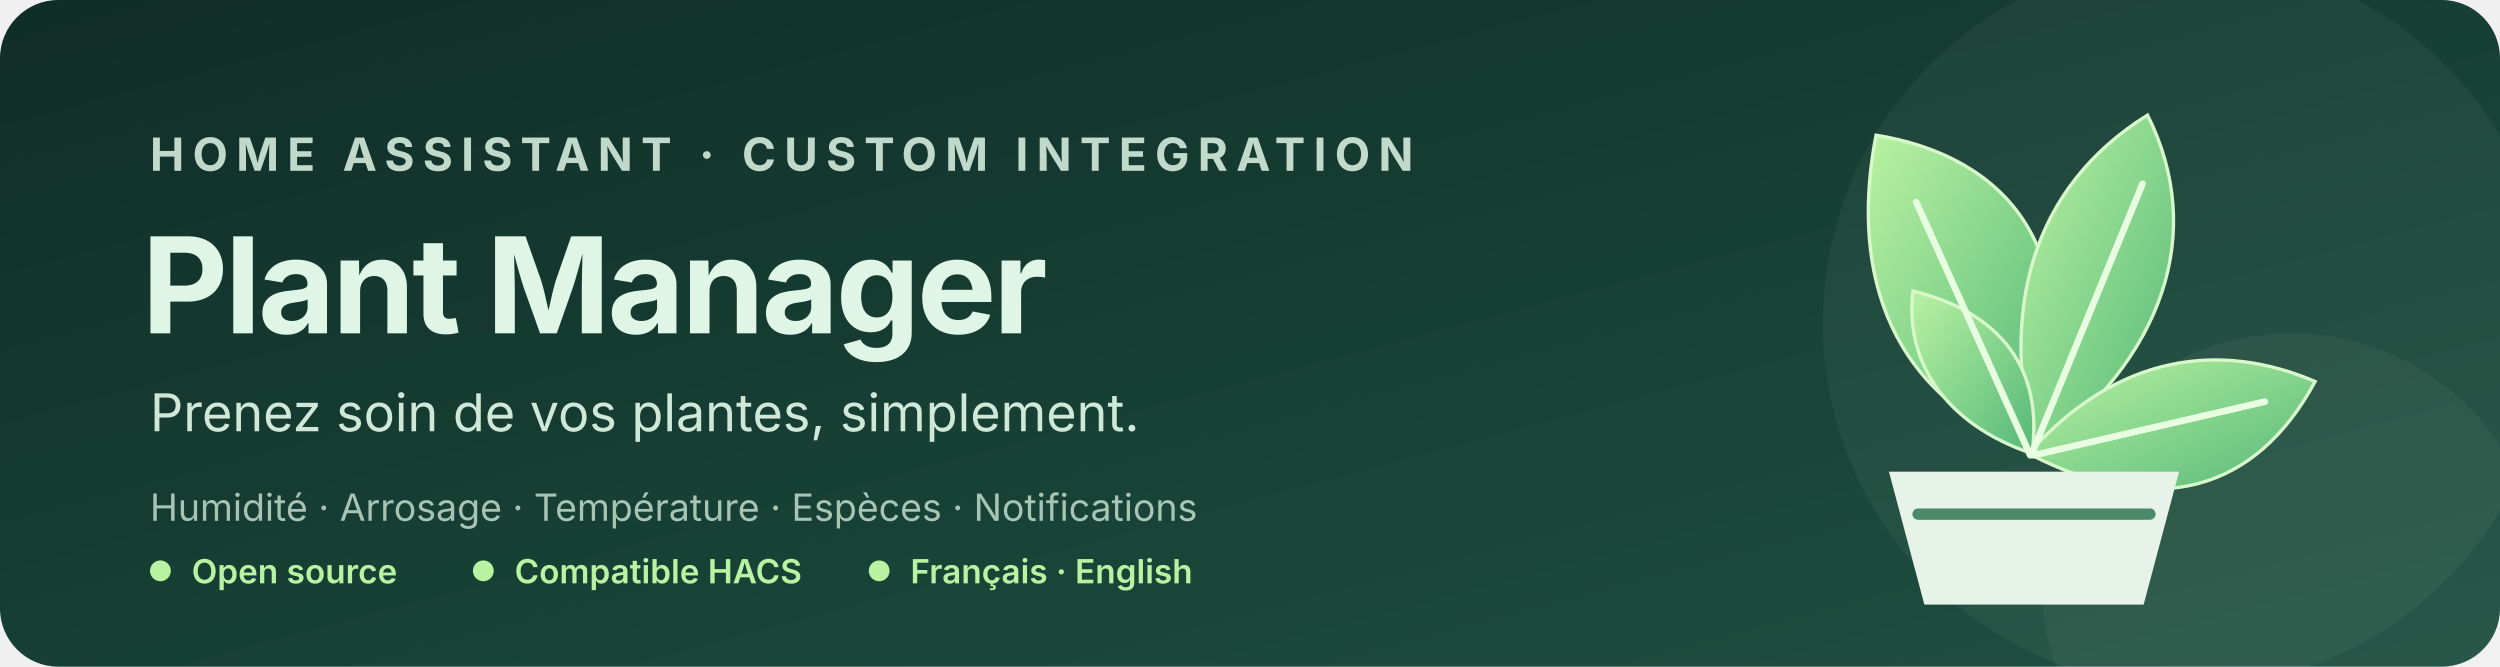
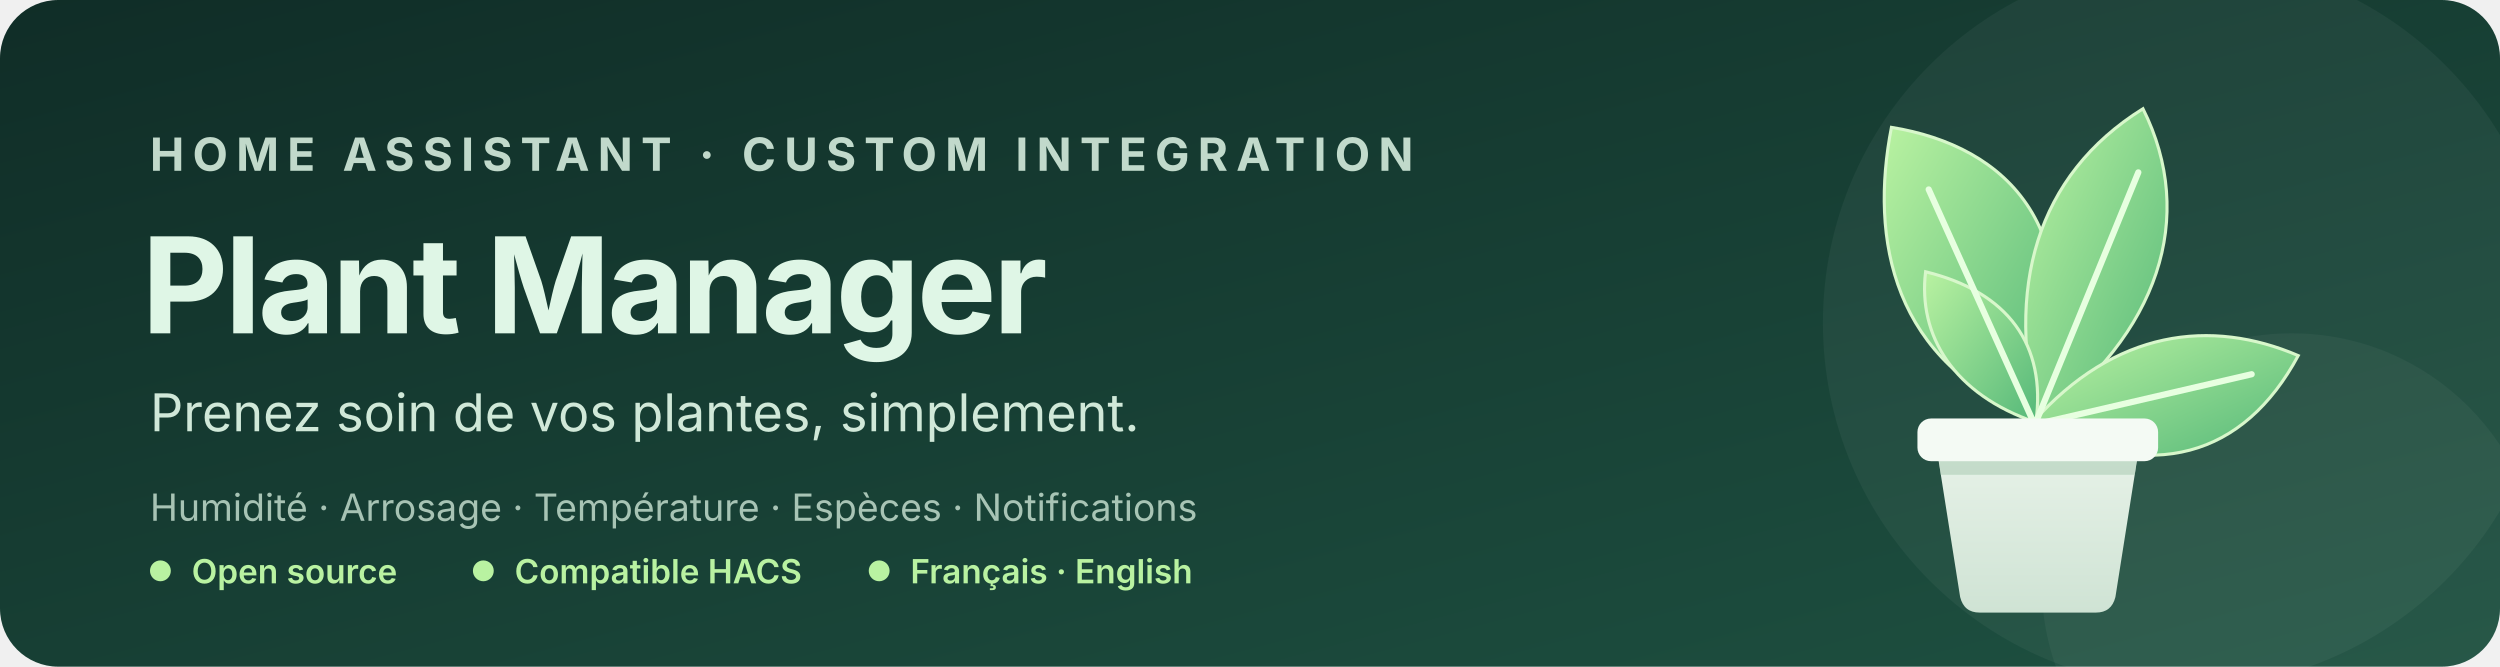
<svg xmlns="http://www.w3.org/2000/svg" width="1200" height="320" viewBox="0 0 1200 320" role="img" aria-labelledby="title desc">
  <defs>
    <linearGradient id="bg" x1="0" y1="0" x2="1" y2="1">
      <stop offset="0" stop-color="#102d27" />
      <stop offset="1" stop-color="#1e5141" />
    </linearGradient>
  </defs>
  <rect width="1200" height="320" rx="28" fill="url(#bg)" />
  <circle cx="1050" cy="155" r="175" fill="#ffffff" opacity=".045" />
  <circle cx="1100" cy="280" r="120" fill="#ffffff" opacity=".04" />
  <svg x="850" y="22" width="300" height="300" viewBox="0 0 256 256">
    <defs>
      <linearGradient id="pm-bg" x1="0" y1="0" x2="1" y2="1">
        <stop offset="0" stop-color="#102d27" />
        <stop offset="1" stop-color="#1e5141" />
      </linearGradient>
+       <linearGradient id="pm-pot" x1="0" y1="0" x2="0" y2="1">
+         <stop offset="0" stop-color="#e7f2e8" />
+         <stop offset="1" stop-color="#cfe3d4" />
+       </linearGradient>
      <linearGradient id="pm-leaf" x1="0" y1="0" x2="1" y2="1">
        <stop offset="0" stop-color="#b9f2a1" />
        <stop offset="1" stop-color="#55b879" />
      </linearGradient>
    </defs>
-     <g id="pm-plant" transform="translate(11.7 -16.6) scale(.858)" fill="url(#pm-leaf)" stroke="#d8f7cb" stroke-width="2">
+     <g id="pm-plant" transform="translate(20.3 -15.9) scale(.795)" fill="url(#pm-leaf)" stroke="#d8f7cb" stroke-width="2">
      <g transform="translate(111 214) scale(.8) translate(-111 -214)">
        <path d="M112 212C18 176 4 96 18 24c74 12 132 65 94 188Z" />
        <path d="M113 214C91 128 111 55 180 12c35 70 10 145-67 202Z" />
        <path d="M109 214C162 154 224 147 280 171c-35 65-94 83-171 43Z" />
        <path d="M111 214C58 196 35 158 40 117c53 13 78 47 71 97Z" />
        <path d="M110 215L42 64M111 214L177 53M112 215L250 183" fill="none" stroke="#e7ffe0" stroke-width="4" stroke-linecap="round" />
      </g>
-       <g transform="translate(112 224) scale(1.35) translate(-112 -224)">
-         <path d="M62 224h100l-12 45H74Z" fill="#e7f2e8" stroke="#e7f2e8" />
-         <path d="M71 238h82" fill="none" stroke="#4b8a68" stroke-width="4" stroke-linecap="round" />
+       <g stroke="none">
+         <path d="M60 228H164L152 304Q150 312 142 312H82Q74 312 72 304Z" fill="url(#pm-pot)" />
+         <path d="M61 233H163L162 241H62Z" fill="#a9cbb2" opacity=".55" />
+         <rect x="50" y="212" width="124" height="22" rx="7" fill="#f4faf4" />
      </g>
    </g>
  </svg>
  <g fill="#dff6e6" font-family="Inter,Segoe UI,Arial,sans-serif">
    <text x="72" y="82" font-size="22" font-weight="700" letter-spacing="4" opacity=".85">HOME ASSISTANT · CUSTOM INTEGRATION</text>
    <text x="68" y="160" font-size="64" font-weight="750" letter-spacing="-1.5">Plant Manager</text>
    <text x="72" y="207" font-size="25" opacity=".92">Prenez soin de vos plantes, simplement.</text>
    <text x="72" y="250" font-size="18" opacity=".72">Humidité · Arrosage · Température · Espèces · Notifications</text>
  </g>
  <g transform="translate(72 274)" fill="#b9f2a1" font-family="Inter,Segoe UI,Arial,sans-serif" font-size="16" font-weight="600">
    <circle cx="5" cy="0" r="5" />
    <text x="20" y="6">Open source</text>
    <circle cx="160" cy="0" r="5" />
    <text x="175" y="6">Compatible HACS</text>
    <circle cx="350" cy="0" r="5" />
    <text x="365" y="6">Français · English</text>
  </g>
</svg>
